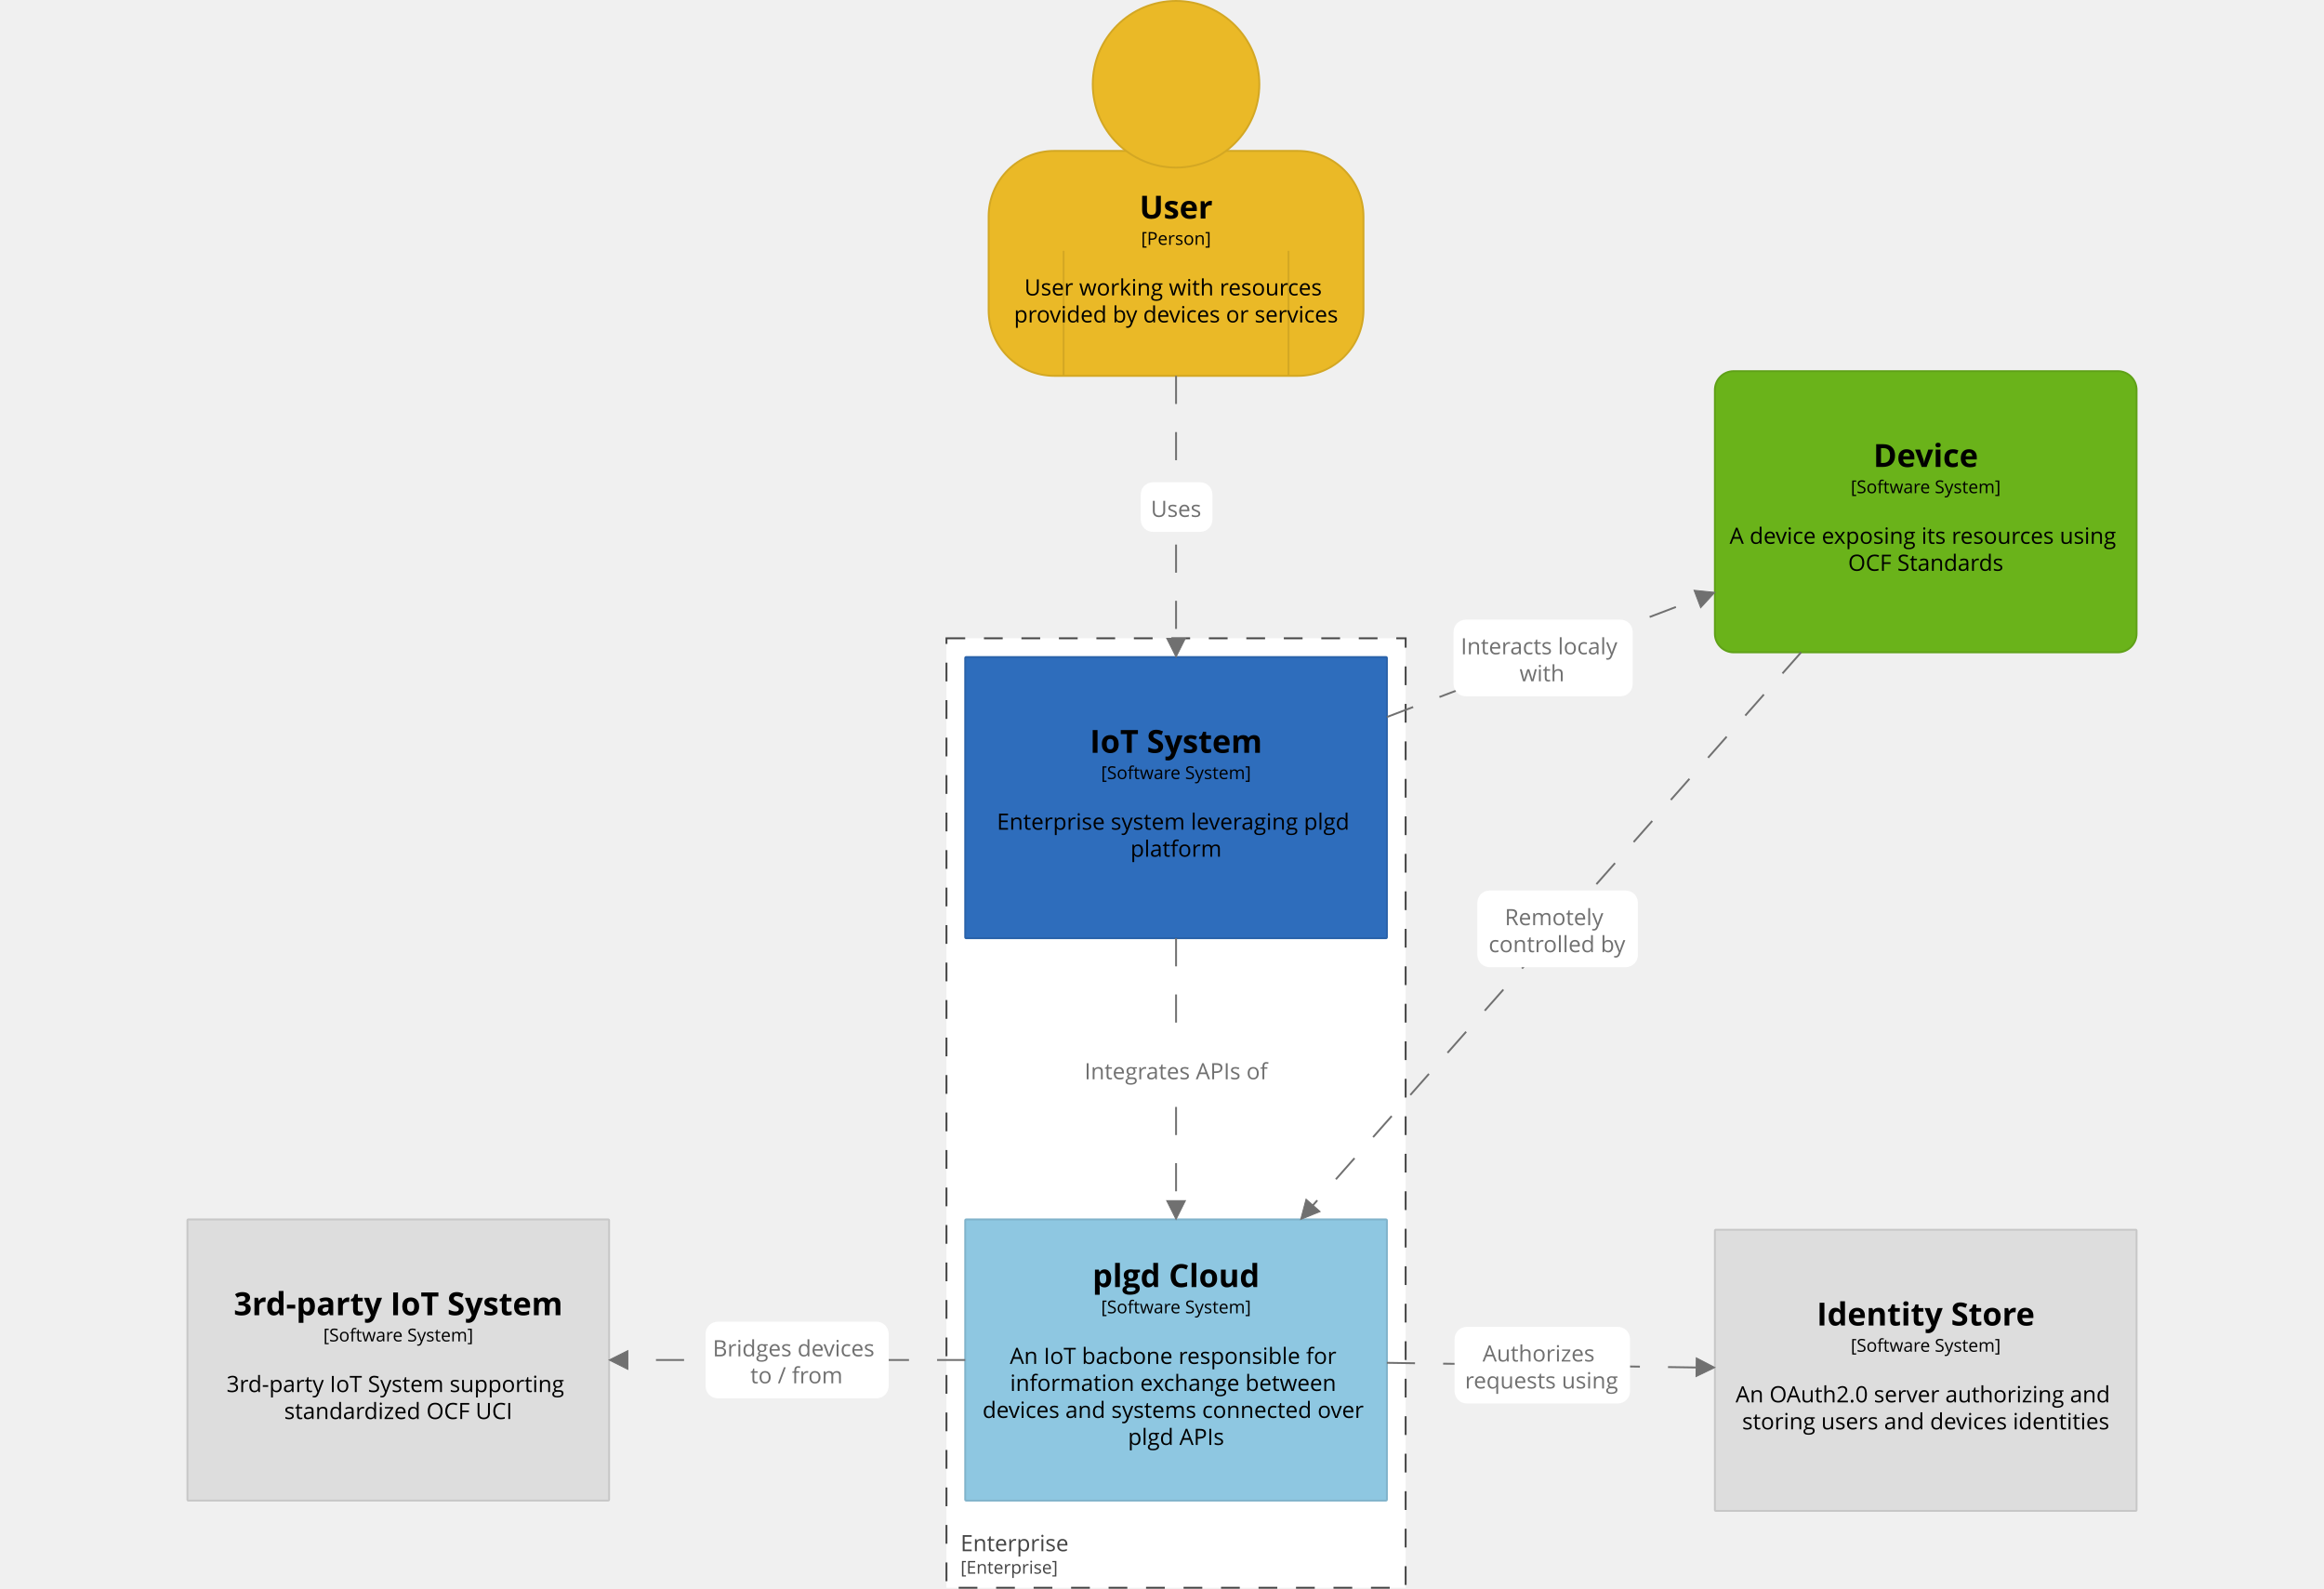
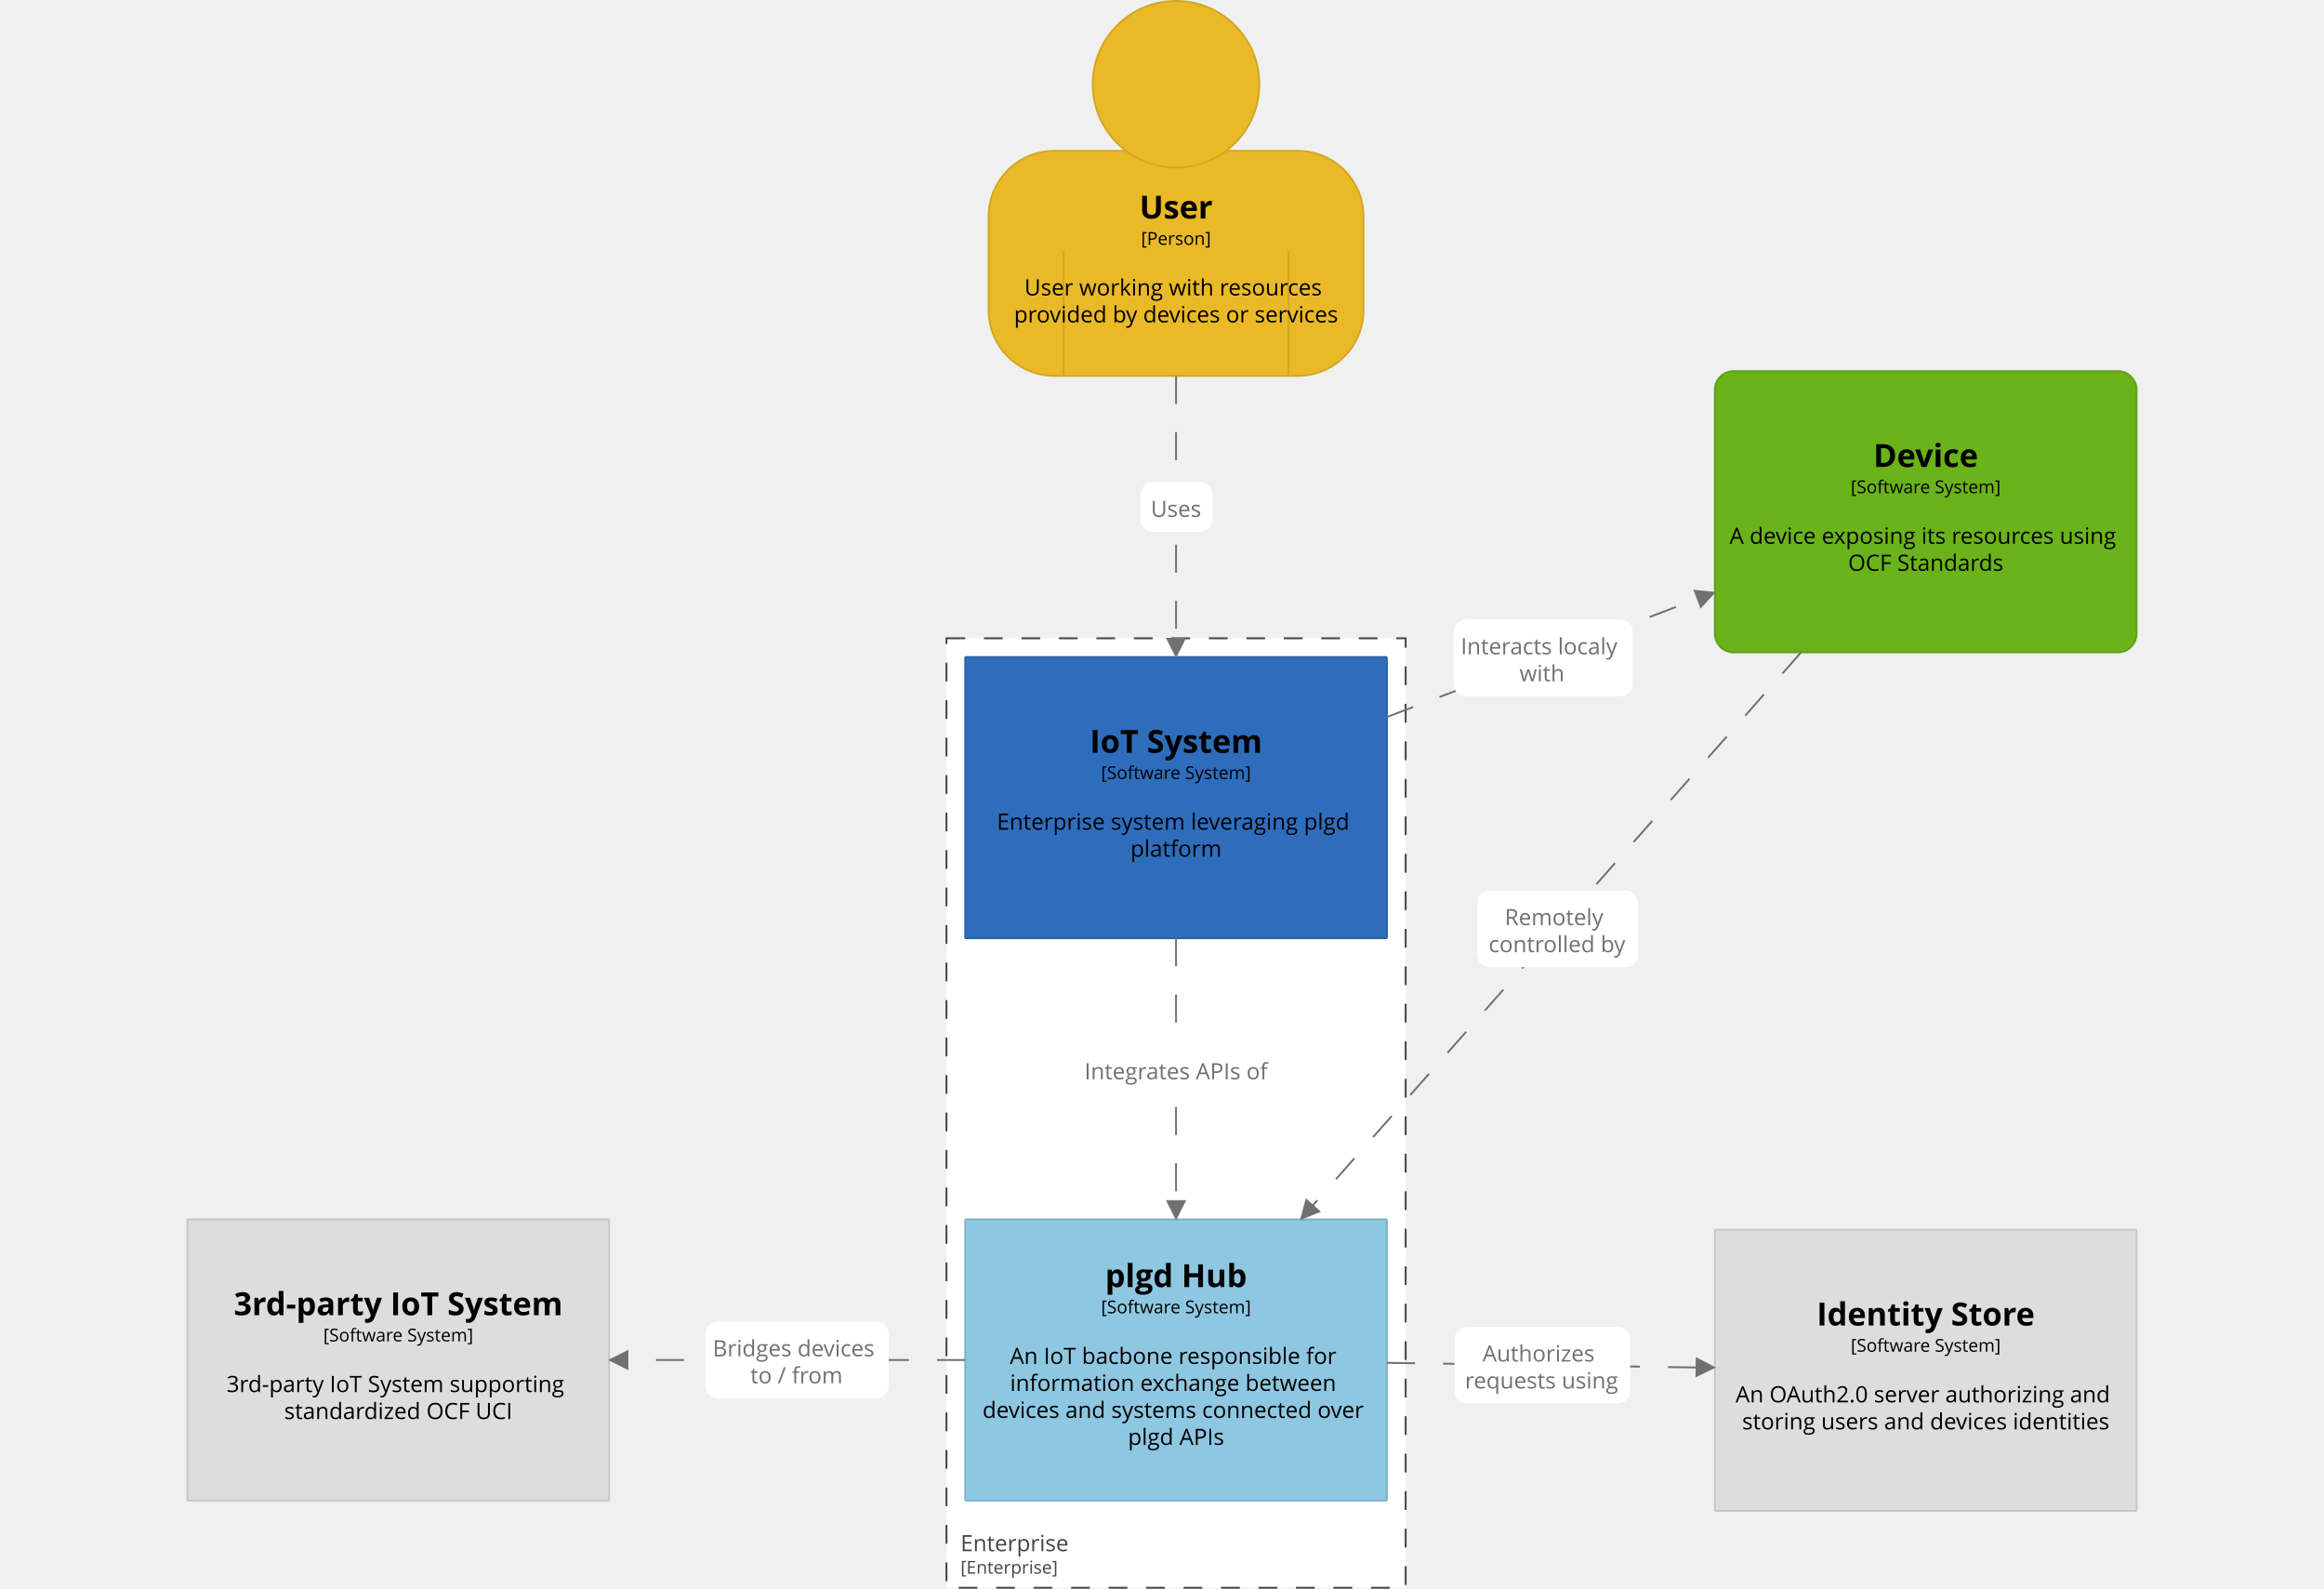
<svg xmlns="http://www.w3.org/2000/svg" viewBox="0 0 2480 1695">
  <g transform="translate(1010 681)">
    <rect width="490" height="1013" rx="0" ry="0" fill="#fff" stroke="#444" stroke-width="2" stroke-dasharray="20, 20" pointer-events="none" />
    <text font-size="24" y="974" fill="#444" x="10" pointer-events="visible" font-family="'Open Sans'" transform="translate(15)">
      <tspan dy="0em" x="0">Enterprise</tspan>
    </text>
    <text font-size="19" y="998" fill="#444" x="10" pointer-events="visible" font-family="'Open Sans'" transform="translate(15)">
      <tspan dy="0em" x="0">[Enterprise]</tspan>
    </text>
  </g>
  <g transform="translate(1030 701)">
    <rect rx="1" ry="1" stroke="#2962a9" stroke-width="2" pointer-events="visiblePainted" fill="#2e6dbc" width="450" height="300" />
    <text font-size="34" y=".8em" font-weight="bold" text-anchor="middle" pointer-events="visible" font-family="'Open Sans'" transform="translate(225 75)">
      <tspan dy="0em" x="0">IoT System</tspan>
    </text>
    <text font-size="19" y=".8em" text-anchor="middle" font-family="'Open Sans'" transform="translate(225 115)">
      <tspan dy="0em" x="0">[Software System]</tspan>
    </text>
    <text font-size="24" y=".8em" text-anchor="middle" font-family="'Open Sans'" transform="translate(225 165)">
      <tspan dy="0em" x="0">Enterprise system leveraging plgd</tspan>
      <tspan dy="1.2em" x="0">platform</tspan>
    </text>
    <image />
  </g>
  <g transform="translate(1055 1)">
    <rect y="160" width="400" height="240" rx="70" stroke="#d3a723" stroke-width="2" pointer-events="visiblePainted" fill="#eab927" />
    <circle cx="200" cy="88.889" r="88.889" stroke="#d3a723" stroke-width="2" pointer-events="visiblePainted" fill="#eab927" />
    <path stroke="#d3a723" stroke-width="2" d="M80 266.667V400M320 266.667V400" />
    <text font-size="34" y=".8em" font-weight="bold" text-anchor="middle" pointer-events="visible" font-family="'Open Sans'" transform="translate(200 205)">
      <tspan dy="0em" x="0">User</tspan>
    </text>
    <text font-size="19" y=".8em" text-anchor="middle" font-family="'Open Sans'" transform="translate(200 245)">
      <tspan dy="0em" x="0">[Person]</tspan>
    </text>
    <text font-size="24" y=".8em" text-anchor="middle" font-family="'Open Sans'" transform="translate(200 295)">
      <tspan dy="0em" x="0">User working with resources</tspan>
      <tspan dy="1.2em" x="0">provided by devices or services</tspan>
    </text>
    <image />
  </g>
  <g transform="translate(1830 396)">
    <rect rx="20" ry="20" stroke="#5fa117" stroke-width="2" pointer-events="visiblePainted" fill="#6ab31a" width="450" height="300" />
    <text font-size="34" y=".8em" font-weight="bold" text-anchor="middle" pointer-events="visible" font-family="'Open Sans'" transform="translate(225 75)">
      <tspan dy="0em" x="0">Device</tspan>
    </text>
    <text font-size="19" y=".8em" text-anchor="middle" font-family="'Open Sans'" transform="translate(225 115)">
      <tspan dy="0em" x="0">[Software System]</tspan>
    </text>
    <text font-size="24" y=".8em" text-anchor="middle" font-family="'Open Sans'" transform="translate(225 165)">
      <tspan dy="0em" x="0">A device exposing its resources using</tspan>
      <tspan dy="1.2em" x="0">OCF Standards</tspan>
    </text>
    <image />
  </g>
  <g transform="translate(1830 1312)">
    <rect rx="1" ry="1" stroke="#c7c7c7" stroke-width="2" pointer-events="visiblePainted" fill="#ddd" width="450" height="300" />
    <text font-size="34" y=".8em" font-weight="bold" text-anchor="middle" pointer-events="visible" font-family="'Open Sans'" transform="translate(225 75)">
      <tspan dy="0em" x="0">Identity Store</tspan>
    </text>
    <text font-size="19" y=".8em" text-anchor="middle" font-family="'Open Sans'" transform="translate(225 115)">
      <tspan dy="0em" x="0">[Software System]</tspan>
    </text>
    <text font-size="24" y=".8em" text-anchor="middle" font-family="'Open Sans'" transform="translate(225 165)">
      <tspan dy="0em" x="0">An OAuth2.0 server authorizing and</tspan>
      <tspan dy="1.2em" x="0">storing users and devices identities</tspan>
    </text>
    <image />
  </g>
  <g transform="translate(1030 1301)">
    <rect rx="1" ry="1" stroke="#80b3cb" stroke-width="2" pointer-events="visiblePainted" fill="#8ec7e1" width="450" height="300" />
    <text font-size="34" y=".8em" font-weight="bold" text-anchor="middle" pointer-events="visible" font-family="'Open Sans'" transform="translate(225 45)">
-       <tspan dy="0em" x="0">plgd Cloud</tspan>
+       <tspan dy="0em" x="0">plgd Hub</tspan>
    </text>
    <text font-size="19" y=".8em" text-anchor="middle" font-family="'Open Sans'" transform="translate(225 85)">
      <tspan dy="0em" x="0">[Software System]</tspan>
    </text>
    <text font-size="24" y=".8em" text-anchor="middle" font-family="'Open Sans'" transform="translate(225 135)">
      <tspan dy="0em" x="0">An IoT bacbone responsible for</tspan>
      <tspan dy="1.2em" x="0">information exchange between</tspan>
      <tspan dy="1.2em" x="0">devices and systems connected over</tspan>
      <tspan dy="1.2em" x="0">plgd APIs</tspan>
    </text>
    <image />
  </g>
  <g transform="translate(200 1301)">
    <rect rx="1" ry="1" stroke="#c7c7c7" stroke-width="2" pointer-events="visiblePainted" fill="#ddd" width="450" height="300" />
    <text font-size="34" y=".8em" font-weight="bold" text-anchor="middle" pointer-events="visible" font-family="'Open Sans'" transform="translate(225 75)">
      <tspan dy="0em" x="0">3rd-party IoT System</tspan>
    </text>
    <text font-size="19" y=".8em" text-anchor="middle" font-family="'Open Sans'" transform="translate(225 115)">
      <tspan dy="0em" x="0">[Software System]</tspan>
    </text>
    <text font-size="24" y=".8em" text-anchor="middle" font-family="'Open Sans'" transform="translate(225 165)">
      <tspan dy="0em" x="0">3rd-party IoT System supporting</tspan>
      <tspan dy="1.2em" x="0">standardized OCF UCI</tspan>
    </text>
    <image />
  </g>
  <g transform="translate(-160 -204)">
    <path stroke="#707070" stroke-width="2" stroke-dasharray="30, 30" fill="none" d="M1415 1205v280" />
    <path fill="#707070" stroke="#707070" d="M1405 1485l10 20 10-20z" />
    <path fill="none" d="M1415 1205v280" />
    <g cursor="move">
      <g transform="translate(1415 1345)" pointer-events="none">
        <rect fill="#fff" rx="3" ry="3" stroke="#fff" stroke-width="20" width="200.6" height="33" transform="translate(-98.6 -16.5)" />
        <text font-size="24" y=".8em" text-anchor="middle" fill="#707070" font-family="'Open Sans'" transform="translate(0 -8.7)">
          <tspan dy="0em" x="0">Integrates APIs of</tspan>
        </text>
      </g>
    </g>
  </g>
  <g transform="translate(-160 -204)">
    <path stroke="#707070" stroke-width="2" stroke-dasharray="30, 30" fill="none" d="M1190 1655H830" />
    <path fill="#707070" stroke="#707070" d="M830 1645l-20 10 20 10z" />
    <path fill="none" d="M1190 1655H830" />
    <g cursor="move">
      <g transform="translate(1010 1655)" pointer-events="none">
        <rect fill="#fff" rx="3" ry="3" stroke="#fff" stroke-width="20" width="175.45" height="61.8" transform="translate(-87.1 -30.9)" />
        <text font-size="24" y=".8em" text-anchor="middle" fill="#707070" font-family="'Open Sans'" transform="translate(0 -23.1)">
          <tspan dy="0em" x="0">Bridges devices</tspan>
          <tspan dy="1.2em" x="0">to / from</tspan>
        </text>
      </g>
    </g>
  </g>
  <g transform="translate(-160 -204)">
    <path stroke="#707070" stroke-width="2" stroke-dasharray="30, 30" fill="none" d="M1640 1658l330 5" />
    <path fill="#707070" stroke="#707070" d="M1969.859 1672.713l20.141-9.713-19.855-10.285z" />
    <path fill="none" d="M1640 1658l330 5" />
    <g cursor="move">
      <g transform="translate(1805 1660.5)" pointer-events="none">
        <rect fill="#fff" rx="3" ry="3" stroke="#fff" stroke-width="20" width="167.25" height="61.8" transform="translate(-82.8 -30.9)" />
        <text font-size="24" y=".8em" text-anchor="middle" fill="#707070" font-family="'Open Sans'" transform="translate(0 -23.1)">
          <tspan dy="0em" x="0">Authorizes</tspan>
          <tspan dy="1.2em" x="0">requests using</tspan>
        </text>
      </g>
    </g>
  </g>
  <g transform="translate(-160 -204)">
    <path stroke="#707070" stroke-width="2" stroke-dasharray="30, 30" fill="none" d="M1640 969l331-126" />
    <path fill="#707070" stroke="#707070" d="M1974.857 852.452l15.143-16.452-22.248-2.243z" />
    <path fill="none" d="M1640 969l331-126" />
    <g cursor="move">
      <g transform="translate(1805.5 906)" pointer-events="none">
        <rect fill="#fff" rx="3" ry="3" stroke="#fff" stroke-width="20" width="171.2" height="61.8" transform="translate(-84.4 -30.9)" />
        <text font-size="24" y=".8em" text-anchor="middle" fill="#707070" font-family="'Open Sans'" transform="translate(0 -23.1)">
          <tspan dy="0em" x="0">Interacts localy</tspan>
          <tspan dy="1.2em" x="0">with</tspan>
        </text>
      </g>
    </g>
  </g>
  <g transform="translate(-160 -204)">
    <path stroke="#707070" stroke-width="2" stroke-dasharray="30, 30" fill="none" d="M2082 900l-521 590" />
    <path fill="#707070" stroke="#707070" d="M1553.738 1483.388l-5.738 21.612 20.732-8.377z" />
    <path fill="none" d="M2082 900l-521 590" />
    <g cursor="move">
      <g transform="translate(1821.5 1195)" pointer-events="none">
        <rect fill="#fff" rx="3" ry="3" stroke="#fff" stroke-width="20" width="151.35" height="61.8" transform="translate(-75 -30.9)" />
        <text font-size="24" y=".8em" text-anchor="middle" fill="#707070" font-family="'Open Sans'" transform="translate(0 -23.1)">
          <tspan dy="0em" x="0">Remotely</tspan>
          <tspan dy="1.2em" x="0">controlled by</tspan>
        </text>
      </g>
    </g>
  </g>
  <g transform="translate(-160 -204)">
    <path stroke="#707070" stroke-width="2" stroke-dasharray="30, 30" fill="none" d="M1415 605v280" />
    <path fill="#707070" stroke="#707070" d="M1405 885l10 20 10-20z" />
    <path fill="none" d="M1415 605v280" />
    <g cursor="move">
      <g transform="translate(1415 745)" pointer-events="none">
        <rect fill="#fff" rx="3" ry="3" stroke="#fff" stroke-width="20" width="56.5" height="33" transform="translate(-27.7 -16.5)" />
        <text font-size="24" y=".8em" text-anchor="middle" fill="#707070" font-family="'Open Sans'" transform="translate(0 -8.7)">
          <tspan dy="0em" x="0">Uses</tspan>
        </text>
      </g>
    </g>
  </g>
</svg>
